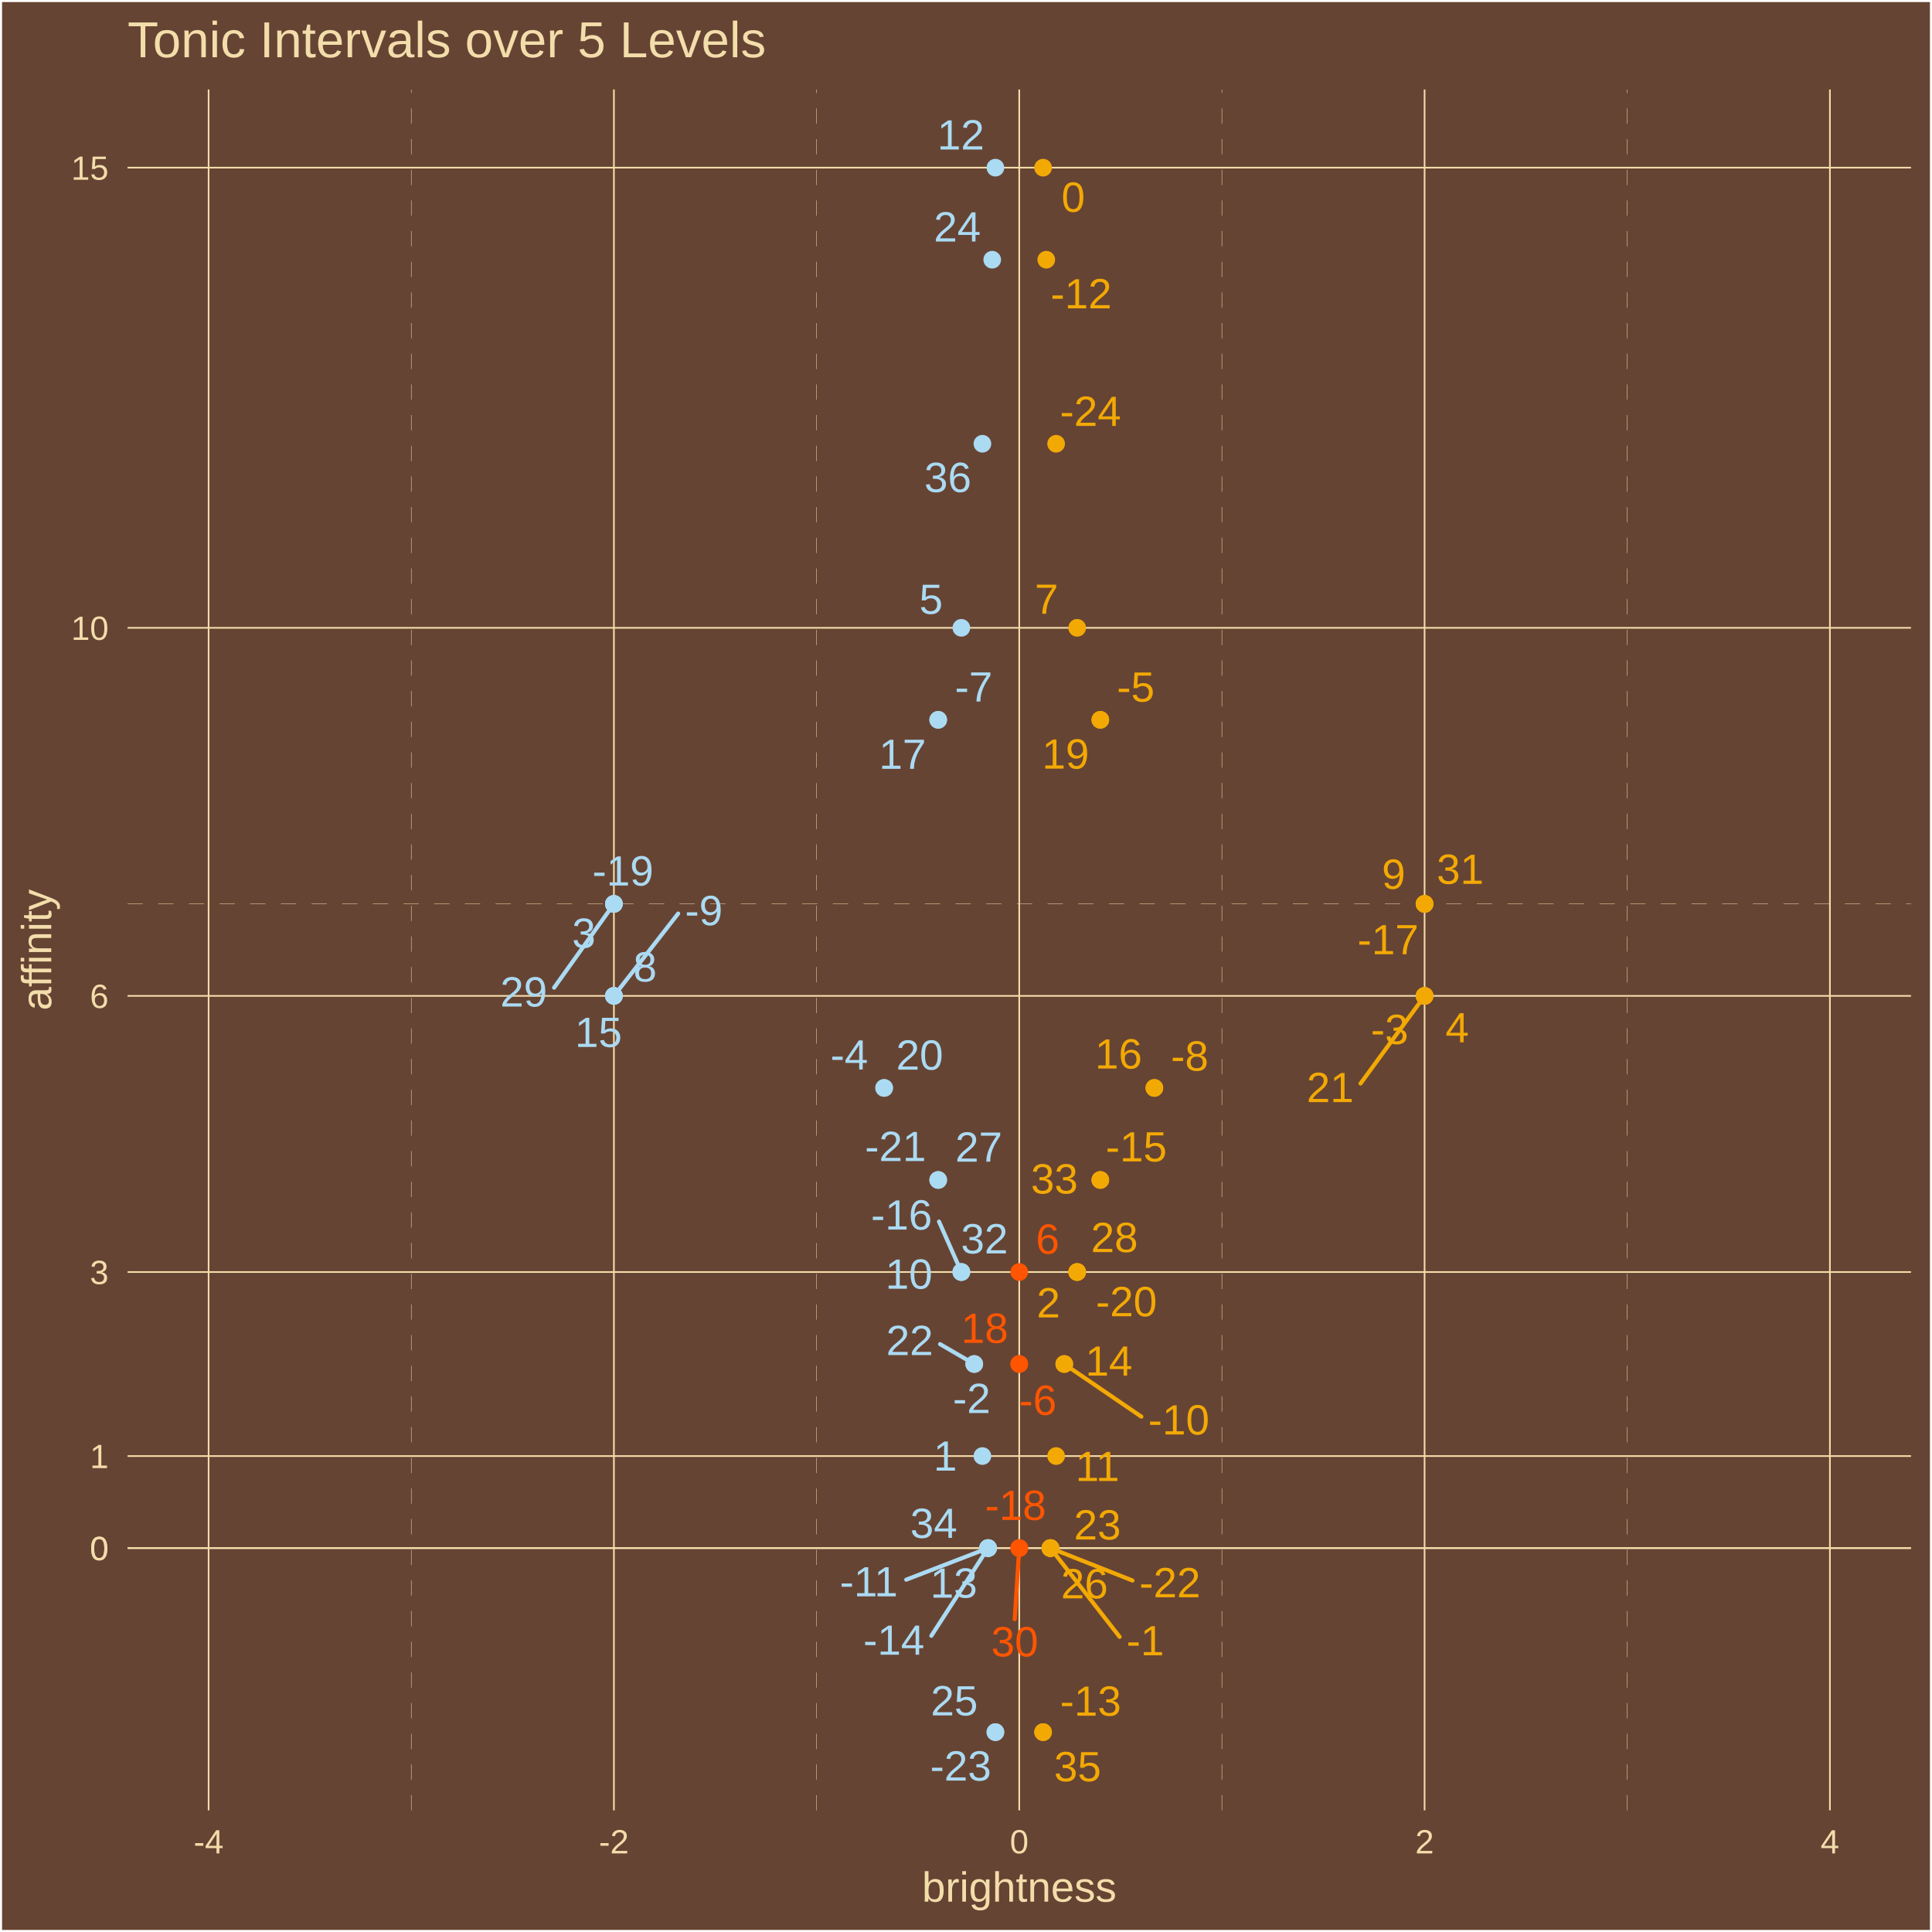
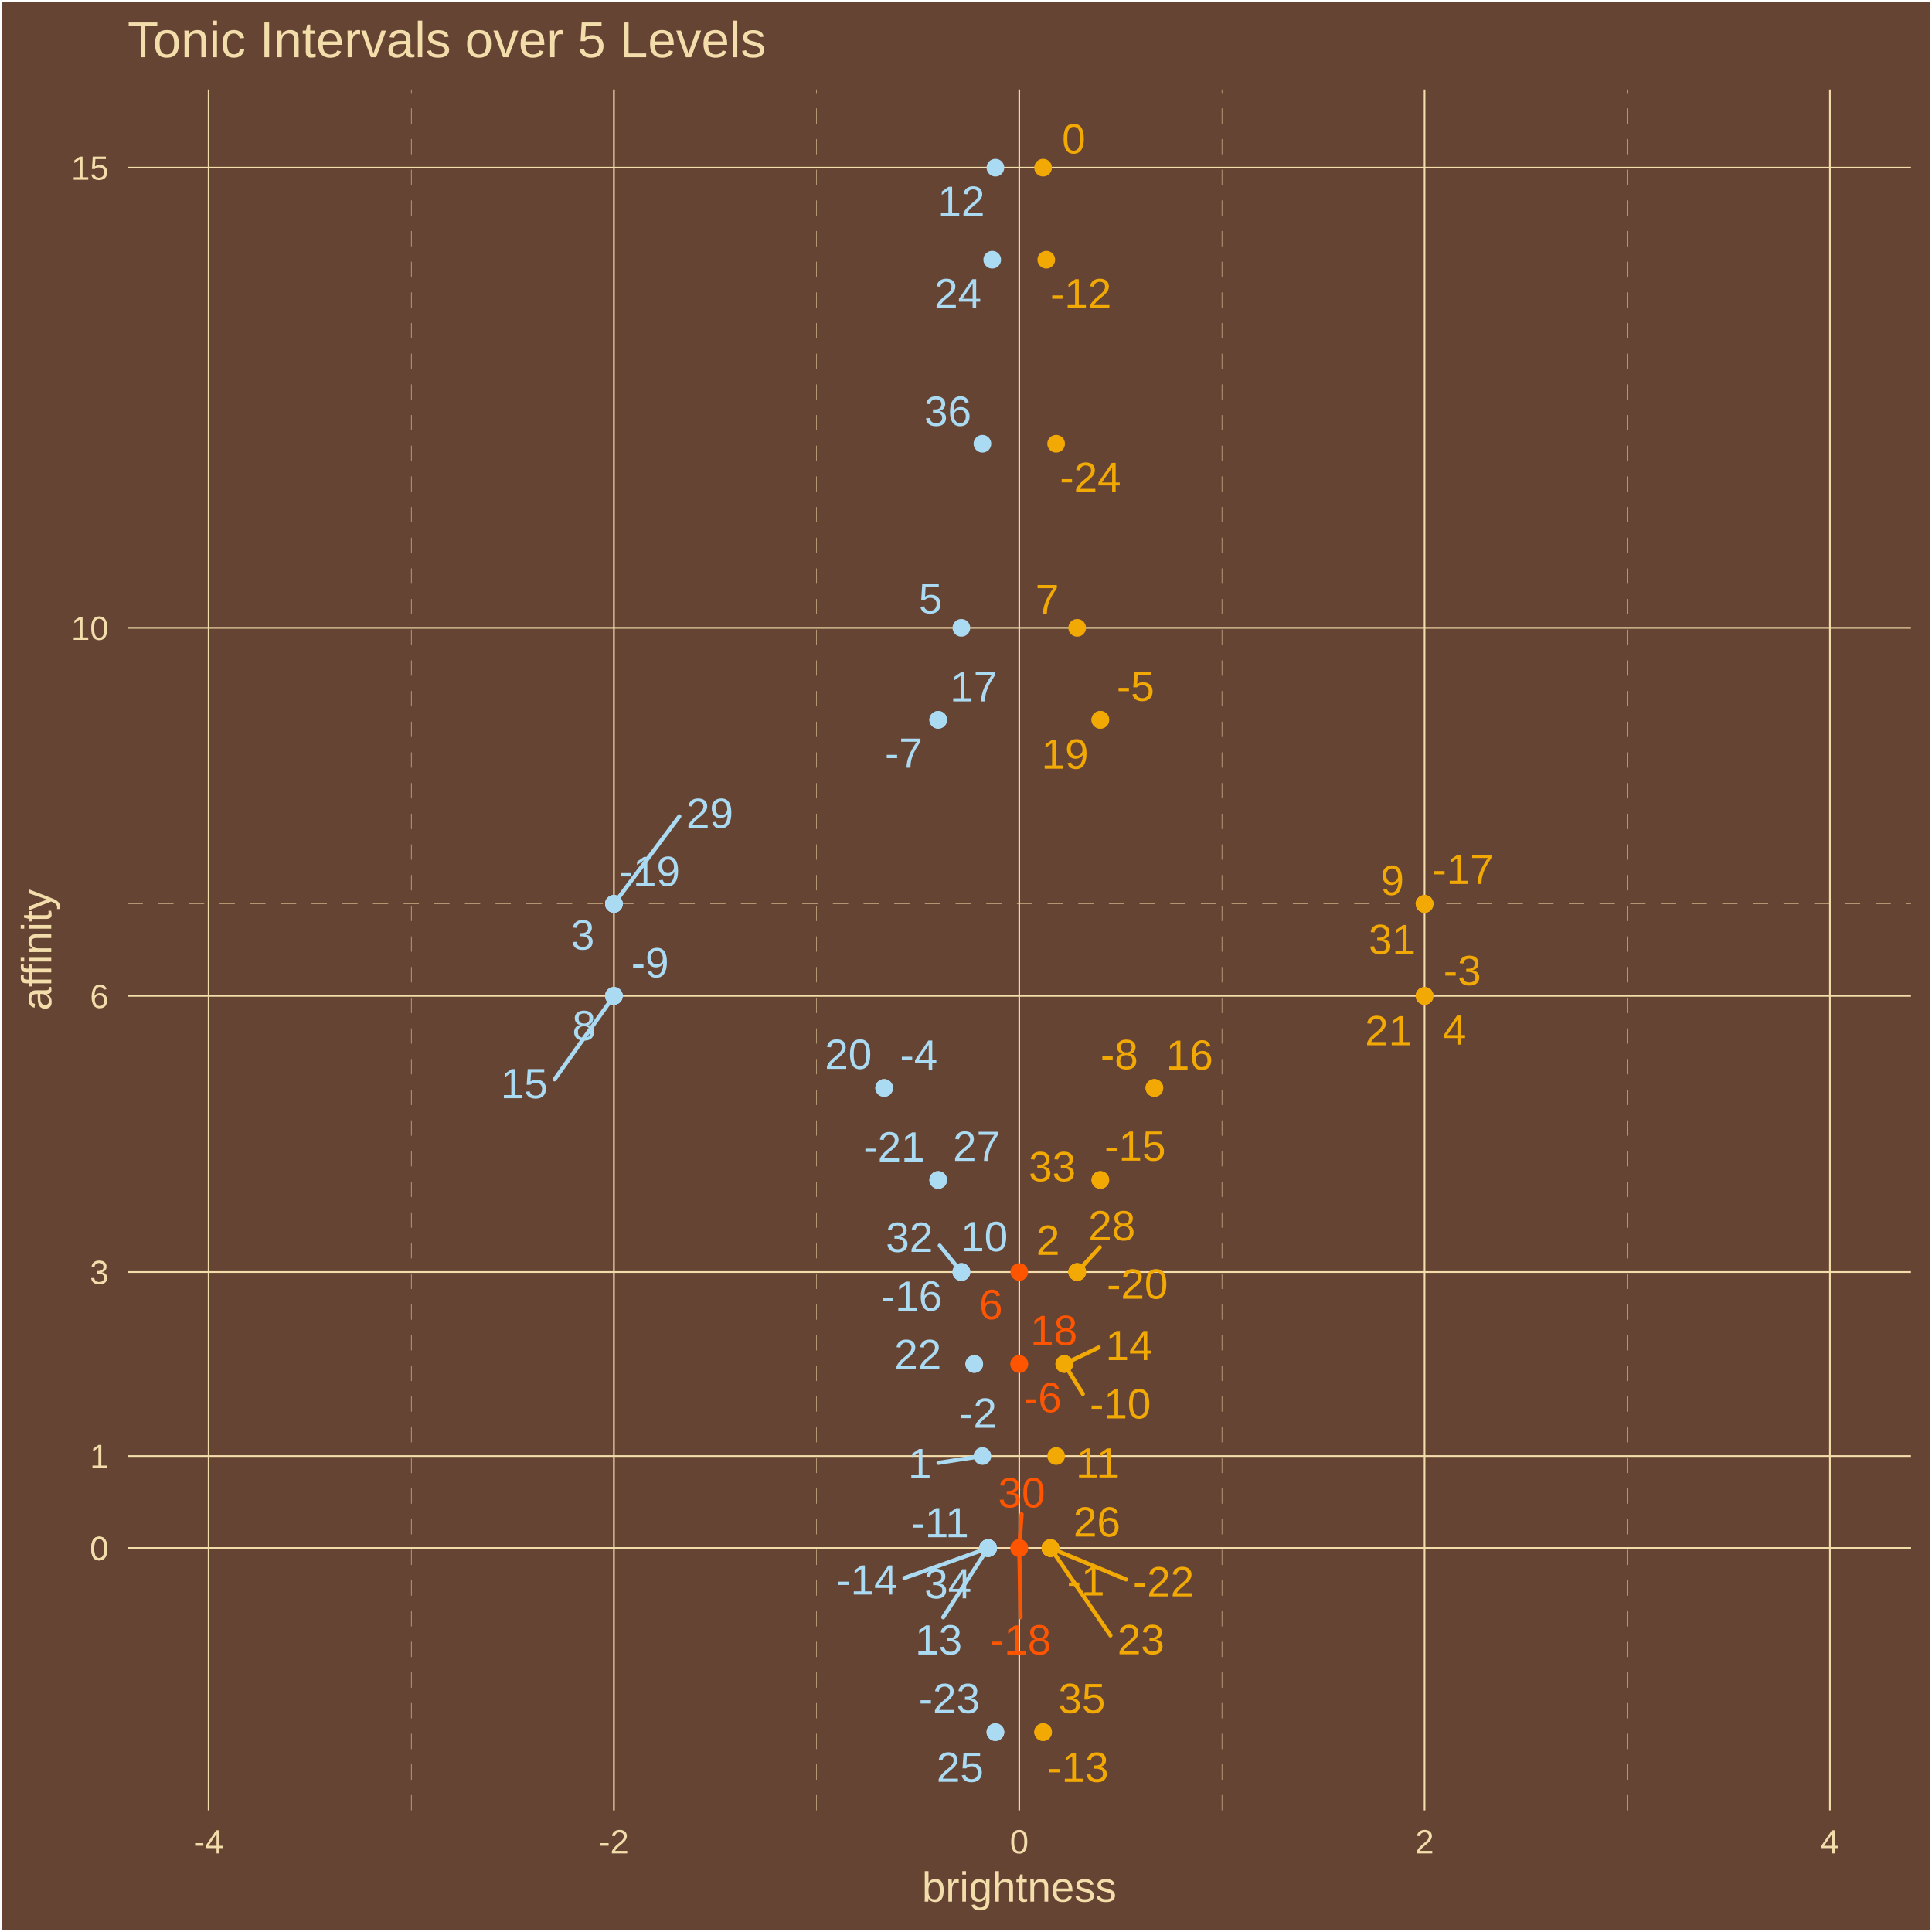
<svg xmlns="http://www.w3.org/2000/svg" class="svglite" width="504.00pt" height="504.00pt" viewBox="0 0 504.00 504.00">
  <defs>
    <style type="text/css">
    .svglite line, .svglite polyline, .svglite polygon, .svglite path, .svglite rect, .svglite circle {
      fill: none;
      stroke: #000000;
      stroke-linecap: round;
      stroke-linejoin: round;
      stroke-miterlimit: 10.00;
    }
    .svglite text {
      white-space: pre;
    }
  </style>
  </defs>
  <rect width="100%" height="100%" style="stroke: none; fill: #664433;" />
  <defs>
    <clipPath id="cpMC4wMHw1MDQuMDB8MC4wMHw1MDQuMDA=">
      <rect x="0.00" y="0.00" width="504.00" height="504.00" />
    </clipPath>
  </defs>
  <g clip-path="url(#cpMC4wMHw1MDQuMDB8MC4wMHw1MDQuMDA=)">
    <rect x="0.00" y="0" width="504.00" height="504.00" style="stroke-width: 1.07; stroke: #FFFFFF; fill: #664433;" />
  </g>
  <defs>
    <clipPath id="cpMzMuMjd8NDk4LjUyfDIzLjM0fDQ3Mi4yNw==">
      <rect x="33.27" y="23.34" width="465.25" height="448.93" />
    </clipPath>
  </defs>
  <g clip-path="url(#cpMzMuMjd8NDk4LjUyfDIzLjM0fDQ3Mi4yNw==)">
    <rect x="33.27" y="23.34" width="465.25" height="448.93" style="stroke-width: 1.07; stroke: none; fill: #664433;" />
    <polyline points="33.27,235.80 498.52,235.80 " style="stroke-width: 0.11; stroke: #F3DDAB; stroke-dasharray: 4.00,4.00; stroke-linecap: butt;" />
    <polyline points="107.29,472.27 107.29,23.34 " style="stroke-width: 0.11; stroke: #F3DDAB; stroke-dasharray: 4.00,4.00; stroke-linecap: butt;" />
    <polyline points="213.02,472.27 213.02,23.34 " style="stroke-width: 0.11; stroke: #F3DDAB; stroke-dasharray: 4.00,4.00; stroke-linecap: butt;" />
    <polyline points="318.76,472.27 318.76,23.34 " style="stroke-width: 0.11; stroke: #F3DDAB; stroke-dasharray: 4.00,4.00; stroke-linecap: butt;" />
    <polyline points="424.50,472.27 424.50,23.34 " style="stroke-width: 0.11; stroke: #F3DDAB; stroke-dasharray: 4.00,4.00; stroke-linecap: butt;" />
    <polyline points="33.27,403.85 498.52,403.85 " style="stroke-width: 0.43; stroke: #F3DDAB; stroke-linecap: butt;" />
    <polyline points="33.27,403.85 498.52,403.85 " style="stroke-width: 0.43; stroke: #F3DDAB; stroke-linecap: butt;" />
    <polyline points="33.27,379.84 498.52,379.84 " style="stroke-width: 0.43; stroke: #F3DDAB; stroke-linecap: butt;" />
    <polyline points="33.27,331.83 498.52,331.83 " style="stroke-width: 0.43; stroke: #F3DDAB; stroke-linecap: butt;" />
    <polyline points="33.27,259.80 498.52,259.80 " style="stroke-width: 0.43; stroke: #F3DDAB; stroke-linecap: butt;" />
    <polyline points="33.27,163.78 498.52,163.78 " style="stroke-width: 0.43; stroke: #F3DDAB; stroke-linecap: butt;" />
    <polyline points="33.27,43.74 498.52,43.74 " style="stroke-width: 0.43; stroke: #F3DDAB; stroke-linecap: butt;" />
    <polyline points="54.42,472.27 54.42,23.34 " style="stroke-width: 0.43; stroke: #F3DDAB; stroke-linecap: butt;" />
    <polyline points="160.15,472.27 160.15,23.34 " style="stroke-width: 0.43; stroke: #F3DDAB; stroke-linecap: butt;" />
    <polyline points="265.89,472.27 265.89,23.34 " style="stroke-width: 0.43; stroke: #F3DDAB; stroke-linecap: butt;" />
    <polyline points="371.63,472.27 371.63,23.34 " style="stroke-width: 0.43; stroke: #F3DDAB; stroke-linecap: butt;" />
    <polyline points="477.37,472.27 477.37,23.34 " style="stroke-width: 0.43; stroke: #F3DDAB; stroke-linecap: butt;" />
    <circle cx="275.51" cy="115.76" r="1.95" style="stroke-width: 0.71; stroke: #F3A904; fill: #F3A904;" />
    <circle cx="259.67" cy="451.86" r="1.95" style="stroke-width: 0.71; stroke: #ABDAF3; fill: #ABDAF3;" />
    <circle cx="274.03" cy="403.85" r="1.95" style="stroke-width: 0.71; stroke: #F3A904; fill: #F3A904;" />
    <circle cx="244.75" cy="307.82" r="1.95" style="stroke-width: 0.71; stroke: #ABDAF3; fill: #ABDAF3;" />
    <circle cx="281.00" cy="331.83" r="1.95" style="stroke-width: 0.71; stroke: #F3A904; fill: #F3A904;" />
    <circle cx="160.15" cy="235.80" r="1.95" style="stroke-width: 0.71; stroke: #ABDAF3; fill: #ABDAF3;" />
    <circle cx="265.89" cy="403.85" r="1.95" style="stroke-width: 0.71; stroke: #FF5500; fill: #FF5500;" />
    <circle cx="371.63" cy="235.80" r="1.95" style="stroke-width: 0.71; stroke: #F3A904; fill: #F3A904;" />
    <circle cx="250.79" cy="331.83" r="1.95" style="stroke-width: 0.71; stroke: #ABDAF3; fill: #ABDAF3;" />
    <circle cx="287.04" cy="307.82" r="1.95" style="stroke-width: 0.71; stroke: #F3A904; fill: #F3A904;" />
    <circle cx="257.76" cy="403.85" r="1.95" style="stroke-width: 0.71; stroke: #ABDAF3; fill: #ABDAF3;" />
    <circle cx="272.11" cy="451.86" r="1.95" style="stroke-width: 0.71; stroke: #F3A904; fill: #F3A904;" />
    <circle cx="272.94" cy="67.75" r="1.95" style="stroke-width: 0.71; stroke: #F3A904; fill: #F3A904;" />
    <circle cx="257.76" cy="403.85" r="1.95" style="stroke-width: 0.71; stroke: #ABDAF3; fill: #ABDAF3;" />
    <circle cx="277.64" cy="355.83" r="1.95" style="stroke-width: 0.71; stroke: #F3A904; fill: #F3A904;" />
    <circle cx="160.15" cy="259.80" r="1.95" style="stroke-width: 0.71; stroke: #ABDAF3; fill: #ABDAF3;" />
    <circle cx="301.14" cy="283.81" r="1.95" style="stroke-width: 0.71; stroke: #F3A904; fill: #F3A904;" />
    <circle cx="244.75" cy="187.78" r="1.95" style="stroke-width: 0.71; stroke: #ABDAF3; fill: #ABDAF3;" />
    <circle cx="265.89" cy="355.83" r="1.95" style="stroke-width: 0.71; stroke: #FF5500; fill: #FF5500;" />
    <circle cx="287.04" cy="187.78" r="1.95" style="stroke-width: 0.71; stroke: #F3A904; fill: #F3A904;" />
    <circle cx="230.65" cy="283.81" r="1.95" style="stroke-width: 0.71; stroke: #ABDAF3; fill: #ABDAF3;" />
    <circle cx="371.63" cy="259.80" r="1.95" style="stroke-width: 0.71; stroke: #F3A904; fill: #F3A904;" />
    <circle cx="254.15" cy="355.83" r="1.95" style="stroke-width: 0.71; stroke: #ABDAF3; fill: #ABDAF3;" />
    <circle cx="274.03" cy="403.85" r="1.95" style="stroke-width: 0.71; stroke: #F3A904; fill: #F3A904;" />
    <circle cx="272.11" cy="43.74" r="1.95" style="stroke-width: 0.71; stroke: #F3A904; fill: #F3A904;" />
    <circle cx="256.28" cy="379.84" r="1.95" style="stroke-width: 0.71; stroke: #ABDAF3; fill: #ABDAF3;" />
    <circle cx="281.00" cy="331.83" r="1.95" style="stroke-width: 0.71; stroke: #F3A904; fill: #F3A904;" />
    <circle cx="160.15" cy="235.80" r="1.95" style="stroke-width: 0.71; stroke: #ABDAF3; fill: #ABDAF3;" />
    <circle cx="371.63" cy="259.80" r="1.95" style="stroke-width: 0.71; stroke: #F3A904; fill: #F3A904;" />
    <circle cx="250.79" cy="163.78" r="1.95" style="stroke-width: 0.71; stroke: #ABDAF3; fill: #ABDAF3;" />
    <circle cx="265.89" cy="331.83" r="1.95" style="stroke-width: 0.71; stroke: #FF5500; fill: #FF5500;" />
    <circle cx="281.00" cy="163.78" r="1.95" style="stroke-width: 0.71; stroke: #F3A904; fill: #F3A904;" />
    <circle cx="160.15" cy="259.80" r="1.95" style="stroke-width: 0.71; stroke: #ABDAF3; fill: #ABDAF3;" />
    <circle cx="371.63" cy="235.80" r="1.95" style="stroke-width: 0.71; stroke: #F3A904; fill: #F3A904;" />
    <circle cx="250.79" cy="331.83" r="1.95" style="stroke-width: 0.71; stroke: #ABDAF3; fill: #ABDAF3;" />
    <circle cx="275.51" cy="379.84" r="1.95" style="stroke-width: 0.71; stroke: #F3A904; fill: #F3A904;" />
    <circle cx="259.67" cy="43.74" r="1.95" style="stroke-width: 0.71; stroke: #ABDAF3; fill: #ABDAF3;" />
    <circle cx="257.76" cy="403.85" r="1.95" style="stroke-width: 0.71; stroke: #ABDAF3; fill: #ABDAF3;" />
    <circle cx="277.64" cy="355.83" r="1.95" style="stroke-width: 0.71; stroke: #F3A904; fill: #F3A904;" />
    <circle cx="160.15" cy="259.80" r="1.95" style="stroke-width: 0.71; stroke: #ABDAF3; fill: #ABDAF3;" />
    <circle cx="301.14" cy="283.81" r="1.95" style="stroke-width: 0.71; stroke: #F3A904; fill: #F3A904;" />
    <circle cx="244.75" cy="187.78" r="1.95" style="stroke-width: 0.71; stroke: #ABDAF3; fill: #ABDAF3;" />
    <circle cx="265.89" cy="355.83" r="1.95" style="stroke-width: 0.71; stroke: #FF5500; fill: #FF5500;" />
    <circle cx="287.04" cy="187.78" r="1.95" style="stroke-width: 0.71; stroke: #F3A904; fill: #F3A904;" />
    <circle cx="230.65" cy="283.81" r="1.95" style="stroke-width: 0.71; stroke: #ABDAF3; fill: #ABDAF3;" />
    <circle cx="371.63" cy="259.80" r="1.95" style="stroke-width: 0.71; stroke: #F3A904; fill: #F3A904;" />
    <circle cx="254.15" cy="355.83" r="1.95" style="stroke-width: 0.71; stroke: #ABDAF3; fill: #ABDAF3;" />
    <circle cx="274.03" cy="403.85" r="1.95" style="stroke-width: 0.71; stroke: #F3A904; fill: #F3A904;" />
    <circle cx="258.84" cy="67.75" r="1.95" style="stroke-width: 0.71; stroke: #ABDAF3; fill: #ABDAF3;" />
    <circle cx="259.67" cy="451.86" r="1.95" style="stroke-width: 0.71; stroke: #ABDAF3; fill: #ABDAF3;" />
    <circle cx="274.03" cy="403.85" r="1.95" style="stroke-width: 0.71; stroke: #F3A904; fill: #F3A904;" />
    <circle cx="244.75" cy="307.82" r="1.95" style="stroke-width: 0.71; stroke: #ABDAF3; fill: #ABDAF3;" />
    <circle cx="281.00" cy="331.83" r="1.95" style="stroke-width: 0.71; stroke: #F3A904; fill: #F3A904;" />
    <circle cx="160.15" cy="235.80" r="1.95" style="stroke-width: 0.71; stroke: #ABDAF3; fill: #ABDAF3;" />
    <circle cx="265.89" cy="403.85" r="1.95" style="stroke-width: 0.71; stroke: #FF5500; fill: #FF5500;" />
    <circle cx="371.63" cy="235.80" r="1.95" style="stroke-width: 0.71; stroke: #F3A904; fill: #F3A904;" />
    <circle cx="250.79" cy="331.83" r="1.95" style="stroke-width: 0.71; stroke: #ABDAF3; fill: #ABDAF3;" />
    <circle cx="287.04" cy="307.82" r="1.95" style="stroke-width: 0.71; stroke: #F3A904; fill: #F3A904;" />
    <circle cx="257.76" cy="403.85" r="1.95" style="stroke-width: 0.71; stroke: #ABDAF3; fill: #ABDAF3;" />
    <circle cx="272.11" cy="451.86" r="1.95" style="stroke-width: 0.71; stroke: #F3A904; fill: #F3A904;" />
    <circle cx="256.28" cy="115.76" r="1.95" style="stroke-width: 0.71; stroke: #ABDAF3; fill: #ABDAF3;" />
-     <line x1="295.42" y1="412.31" x2="275.08" y2="404.26" style="stroke-width: 1.07; stroke: #F3A904;" />
-     <line x1="244.96" y1="318.67" x2="250.34" y2="330.81" style="stroke-width: 1.07; stroke: #ABDAF3;" />
-     <line x1="242.96" y1="426.73" x2="257.16" y2="404.78" style="stroke-width: 1.07; stroke: #ABDAF3;" />
-     <line x1="236.41" y1="412.09" x2="256.70" y2="404.26" style="stroke-width: 1.07; stroke: #ABDAF3;" />
-     <line x1="297.74" y1="369.56" x2="278.57" y2="356.47" style="stroke-width: 1.07; stroke: #F3A904;" />
-     <line x1="176.91" y1="238.32" x2="160.84" y2="258.92" style="stroke-width: 1.07; stroke: #ABDAF3;" />
-     <line x1="292.07" y1="427.00" x2="274.71" y2="404.73" style="stroke-width: 1.07; stroke: #F3A904;" />
-     <line x1="354.93" y1="282.65" x2="370.98" y2="260.70" style="stroke-width: 1.07; stroke: #F3A904;" />
-     <line x1="245.24" y1="350.65" x2="253.17" y2="355.26" style="stroke-width: 1.07; stroke: #ABDAF3;" />
-     <line x1="144.55" y1="257.65" x2="159.51" y2="236.70" style="stroke-width: 1.07; stroke: #ABDAF3;" />
-     <line x1="264.71" y1="422.38" x2="265.82" y2="404.95" style="stroke-width: 1.07; stroke: #FF5500;" />
-     <text x="284.48" y="111.11" text-anchor="middle" style="font-size: 11.04px;fill: #F3A904; font-family: &quot;Arial&quot;;" textLength="15.94px" lengthAdjust="spacingAndGlyphs">-24</text>
-     <text x="250.62" y="464.50" text-anchor="middle" style="font-size: 11.04px;fill: #ABDAF3; font-family: &quot;Arial&quot;;" textLength="15.94px" lengthAdjust="spacingAndGlyphs">-23</text>
-     <text x="305.19" y="416.68" text-anchor="middle" style="font-size: 11.04px;fill: #F3A904; font-family: &quot;Arial&quot;;" textLength="15.94px" lengthAdjust="spacingAndGlyphs">-22</text>
-     <text x="233.61" y="302.88" text-anchor="middle" style="font-size: 11.04px;fill: #ABDAF3; font-family: &quot;Arial&quot;;" textLength="15.94px" lengthAdjust="spacingAndGlyphs">-21</text>
-     <text x="293.84" y="343.37" text-anchor="middle" style="font-size: 11.04px;fill: #F3A904; font-family: &quot;Arial&quot;;" textLength="15.94px" lengthAdjust="spacingAndGlyphs">-20</text>
-     <text x="162.50" y="231.01" text-anchor="middle" style="font-size: 11.04px;fill: #ABDAF3; font-family: &quot;Arial&quot;;" textLength="15.94px" lengthAdjust="spacingAndGlyphs">-19</text>
-     <text x="264.93" y="396.51" text-anchor="middle" style="font-size: 11.04px;fill: #FF5500; font-family: &quot;Arial&quot;;" textLength="15.94px" lengthAdjust="spacingAndGlyphs">-18</text>
-     <text x="362.10" y="248.93" text-anchor="middle" style="font-size: 11.04px;fill: #F3A904; font-family: &quot;Arial&quot;;" textLength="15.94px" lengthAdjust="spacingAndGlyphs">-17</text>
-     <text x="235.19" y="320.76" text-anchor="middle" style="font-size: 11.04px;fill: #ABDAF3; font-family: &quot;Arial&quot;;" textLength="15.94px" lengthAdjust="spacingAndGlyphs">-16</text>
-     <text x="296.42" y="302.98" text-anchor="middle" style="font-size: 11.04px;fill: #F3A904; font-family: &quot;Arial&quot;;" textLength="15.94px" lengthAdjust="spacingAndGlyphs">-15</text>
-     <text x="233.19" y="431.67" text-anchor="middle" style="font-size: 11.04px;fill: #ABDAF3; font-family: &quot;Arial&quot;;" textLength="15.94px" lengthAdjust="spacingAndGlyphs">-14</text>
-     <text x="284.51" y="447.58" text-anchor="middle" style="font-size: 11.04px;fill: #F3A904; font-family: &quot;Arial&quot;;" textLength="15.94px" lengthAdjust="spacingAndGlyphs">-13</text>
-     <text x="282.04" y="80.44" text-anchor="middle" style="font-size: 11.04px;fill: #F3A904; font-family: &quot;Arial&quot;;" textLength="15.94px" lengthAdjust="spacingAndGlyphs">-12</text>
-     <text x="226.64" y="416.44" text-anchor="middle" style="font-size: 11.04px;fill: #ABDAF3; font-family: &quot;Arial&quot;;" textLength="15.94px" lengthAdjust="spacingAndGlyphs">-11</text>
-     <text x="307.51" y="374.21" text-anchor="middle" style="font-size: 11.04px;fill: #F3A904; font-family: &quot;Arial&quot;;" textLength="15.94px" lengthAdjust="spacingAndGlyphs">-10</text>
-     <text x="183.61" y="241.35" text-anchor="middle" style="font-size: 11.04px;fill: #ABDAF3; font-family: &quot;Arial&quot;;" textLength="9.81px" lengthAdjust="spacingAndGlyphs">-9</text>
-     <text x="310.35" y="279.30" text-anchor="middle" style="font-size: 11.04px;fill: #F3A904; font-family: &quot;Arial&quot;;" textLength="9.81px" lengthAdjust="spacingAndGlyphs">-8</text>
-     <text x="254.00" y="183.01" text-anchor="middle" style="font-size: 11.04px;fill: #ABDAF3; font-family: &quot;Arial&quot;;" textLength="9.81px" lengthAdjust="spacingAndGlyphs">-7</text>
-     <text x="270.71" y="369.10" text-anchor="middle" style="font-size: 11.04px;fill: #FF5500; font-family: &quot;Arial&quot;;" textLength="9.81px" lengthAdjust="spacingAndGlyphs">-6</text>
-     <text x="296.28" y="183.03" text-anchor="middle" style="font-size: 11.04px;fill: #F3A904; font-family: &quot;Arial&quot;;" textLength="9.81px" lengthAdjust="spacingAndGlyphs">-5</text>
-     <text x="221.54" y="279.00" text-anchor="middle" style="font-size: 11.04px;fill: #ABDAF3; font-family: &quot;Arial&quot;;" textLength="9.81px" lengthAdjust="spacingAndGlyphs">-4</text>
-     <text x="362.51" y="272.36" text-anchor="middle" style="font-size: 11.04px;fill: #F3A904; font-family: &quot;Arial&quot;;" textLength="9.81px" lengthAdjust="spacingAndGlyphs">-3</text>
-     <text x="253.48" y="368.62" text-anchor="middle" style="font-size: 11.04px;fill: #ABDAF3; font-family: &quot;Arial&quot;;" textLength="9.81px" lengthAdjust="spacingAndGlyphs">-2</text>
-     <text x="298.77" y="431.81" text-anchor="middle" style="font-size: 11.04px;fill: #F3A904; font-family: &quot;Arial&quot;;" textLength="9.81px" lengthAdjust="spacingAndGlyphs">-1</text>
-     <text x="279.97" y="55.25" text-anchor="middle" style="font-size: 11.04px;fill: #F3A904; font-family: &quot;Arial&quot;;" textLength="6.13px" lengthAdjust="spacingAndGlyphs">0</text>
-     <text x="246.58" y="383.65" text-anchor="middle" style="font-size: 11.04px;fill: #ABDAF3; font-family: &quot;Arial&quot;;" textLength="6.13px" lengthAdjust="spacingAndGlyphs">1</text>
-     <text x="273.50" y="343.68" text-anchor="middle" style="font-size: 11.04px;fill: #F3A904; font-family: &quot;Arial&quot;;" textLength="6.13px" lengthAdjust="spacingAndGlyphs">2</text>
-     <text x="152.30" y="247.26" text-anchor="middle" style="font-size: 11.04px;fill: #ABDAF3; font-family: &quot;Arial&quot;;" textLength="6.13px" lengthAdjust="spacingAndGlyphs">3</text>
-     <text x="380.14" y="271.91" text-anchor="middle" style="font-size: 11.04px;fill: #F3A904; font-family: &quot;Arial&quot;;" textLength="6.13px" lengthAdjust="spacingAndGlyphs">4</text>
-     <text x="242.88" y="160.14" text-anchor="middle" style="font-size: 11.04px;fill: #ABDAF3; font-family: &quot;Arial&quot;;" textLength="6.13px" lengthAdjust="spacingAndGlyphs">5</text>
-     <text x="273.29" y="327.07" text-anchor="middle" style="font-size: 11.04px;fill: #FF5500; font-family: &quot;Arial&quot;;" textLength="6.13px" lengthAdjust="spacingAndGlyphs">6</text>
-     <text x="273.00" y="160.12" text-anchor="middle" style="font-size: 11.04px;fill: #F3A904; font-family: &quot;Arial&quot;;" textLength="6.13px" lengthAdjust="spacingAndGlyphs">7</text>
-     <text x="168.28" y="256.05" text-anchor="middle" style="font-size: 11.04px;fill: #ABDAF3; font-family: &quot;Arial&quot;;" textLength="6.13px" lengthAdjust="spacingAndGlyphs">8</text>
-     <text x="363.55" y="231.87" text-anchor="middle" style="font-size: 11.04px;fill: #F3A904; font-family: &quot;Arial&quot;;" textLength="6.13px" lengthAdjust="spacingAndGlyphs">9</text>
-     <text x="237.11" y="336.19" text-anchor="middle" style="font-size: 11.04px;fill: #ABDAF3; font-family: &quot;Arial&quot;;" textLength="12.27px" lengthAdjust="spacingAndGlyphs">10</text>
-     <text x="286.29" y="386.35" text-anchor="middle" style="font-size: 11.04px;fill: #F3A904; font-family: &quot;Arial&quot;;" textLength="12.27px" lengthAdjust="spacingAndGlyphs">11</text>
-     <text x="250.65" y="39.00" text-anchor="middle" style="font-size: 11.04px;fill: #ABDAF3; font-family: &quot;Arial&quot;;" textLength="12.27px" lengthAdjust="spacingAndGlyphs">12</text>
-     <text x="248.81" y="416.79" text-anchor="middle" style="font-size: 11.04px;fill: #ABDAF3; font-family: &quot;Arial&quot;;" textLength="12.27px" lengthAdjust="spacingAndGlyphs">13</text>
-     <text x="289.28" y="358.87" text-anchor="middle" style="font-size: 11.04px;fill: #F3A904; font-family: &quot;Arial&quot;;" textLength="12.27px" lengthAdjust="spacingAndGlyphs">14</text>
-     <text x="156.12" y="273.12" text-anchor="middle" style="font-size: 11.04px;fill: #ABDAF3; font-family: &quot;Arial&quot;;" textLength="12.27px" lengthAdjust="spacingAndGlyphs">15</text>
-     <text x="291.80" y="278.75" text-anchor="middle" style="font-size: 11.04px;fill: #F3A904; font-family: &quot;Arial&quot;;" textLength="12.27px" lengthAdjust="spacingAndGlyphs">16</text>
-     <text x="235.44" y="200.57" text-anchor="middle" style="font-size: 11.04px;fill: #ABDAF3; font-family: &quot;Arial&quot;;" textLength="12.27px" lengthAdjust="spacingAndGlyphs">17</text>
-     <text x="256.88" y="350.31" text-anchor="middle" style="font-size: 11.04px;fill: #FF5500; font-family: &quot;Arial&quot;;" textLength="12.27px" lengthAdjust="spacingAndGlyphs">18</text>
-     <text x="277.98" y="200.51" text-anchor="middle" style="font-size: 11.04px;fill: #F3A904; font-family: &quot;Arial&quot;;" textLength="12.27px" lengthAdjust="spacingAndGlyphs">19</text>
-     <text x="239.90" y="279.05" text-anchor="middle" style="font-size: 11.04px;fill: #ABDAF3; font-family: &quot;Arial&quot;;" textLength="12.27px" lengthAdjust="spacingAndGlyphs">20</text>
-     <text x="347.00" y="287.51" text-anchor="middle" style="font-size: 11.04px;fill: #F3A904; font-family: &quot;Arial&quot;;" textLength="12.27px" lengthAdjust="spacingAndGlyphs">21</text>
-     <text x="237.31" y="353.50" text-anchor="middle" style="font-size: 11.04px;fill: #ABDAF3; font-family: &quot;Arial&quot;;" textLength="12.27px" lengthAdjust="spacingAndGlyphs">22</text>
-     <text x="286.28" y="401.61" text-anchor="middle" style="font-size: 11.04px;fill: #F3A904; font-family: &quot;Arial&quot;;" textLength="12.27px" lengthAdjust="spacingAndGlyphs">23</text>
-     <text x="249.73" y="63.00" text-anchor="middle" style="font-size: 11.04px;fill: #ABDAF3; font-family: &quot;Arial&quot;;" textLength="12.27px" lengthAdjust="spacingAndGlyphs">24</text>
-     <text x="248.94" y="447.49" text-anchor="middle" style="font-size: 11.04px;fill: #ABDAF3; font-family: &quot;Arial&quot;;" textLength="12.27px" lengthAdjust="spacingAndGlyphs">25</text>
-     <text x="282.91" y="416.97" text-anchor="middle" style="font-size: 11.04px;fill: #F3A904; font-family: &quot;Arial&quot;;" textLength="12.27px" lengthAdjust="spacingAndGlyphs">26</text>
-     <text x="255.33" y="303.05" text-anchor="middle" style="font-size: 11.04px;fill: #ABDAF3; font-family: &quot;Arial&quot;;" textLength="12.27px" lengthAdjust="spacingAndGlyphs">27</text>
-     <text x="290.72" y="326.63" text-anchor="middle" style="font-size: 11.04px;fill: #F3A904; font-family: &quot;Arial&quot;;" textLength="12.27px" lengthAdjust="spacingAndGlyphs">28</text>
-     <text x="136.62" y="262.57" text-anchor="middle" style="font-size: 11.04px;fill: #ABDAF3; font-family: &quot;Arial&quot;;" textLength="12.27px" lengthAdjust="spacingAndGlyphs">29</text>
-     <text x="264.71" y="432.10" text-anchor="middle" style="font-size: 11.04px;fill: #FF5500; font-family: &quot;Arial&quot;;" textLength="12.27px" lengthAdjust="spacingAndGlyphs">30</text>
-     <text x="380.93" y="230.57" text-anchor="middle" style="font-size: 11.04px;fill: #F3A904; font-family: &quot;Arial&quot;;" textLength="12.27px" lengthAdjust="spacingAndGlyphs">31</text>
-     <text x="256.81" y="326.98" text-anchor="middle" style="font-size: 11.04px;fill: #ABDAF3; font-family: &quot;Arial&quot;;" textLength="12.27px" lengthAdjust="spacingAndGlyphs">32</text>
-     <text x="275.06" y="311.36" text-anchor="middle" style="font-size: 11.04px;fill: #F3A904; font-family: &quot;Arial&quot;;" textLength="12.27px" lengthAdjust="spacingAndGlyphs">33</text>
-     <text x="243.58" y="401.20" text-anchor="middle" style="font-size: 11.04px;fill: #ABDAF3; font-family: &quot;Arial&quot;;" textLength="12.27px" lengthAdjust="spacingAndGlyphs">34</text>
-     <text x="281.11" y="464.67" text-anchor="middle" style="font-size: 11.04px;fill: #F3A904; font-family: &quot;Arial&quot;;" textLength="12.27px" lengthAdjust="spacingAndGlyphs">35</text>
-     <text x="247.26" y="128.36" text-anchor="middle" style="font-size: 11.04px;fill: #ABDAF3; font-family: &quot;Arial&quot;;" textLength="12.27px" lengthAdjust="spacingAndGlyphs">36</text>
+     <line x1="293.75" y1="412.03" x2="275.08" y2="404.28" style="stroke-width: 1.07; stroke: #F3A904;" />
+     <line x1="266.23" y1="421.90" x2="265.91" y2="404.95" style="stroke-width: 1.07; stroke: #FF5500;" />
+     <line x1="235.95" y1="411.66" x2="256.69" y2="404.23" style="stroke-width: 1.07; stroke: #ABDAF3;" />
+     <line x1="282.48" y1="363.63" x2="278.23" y2="356.78" style="stroke-width: 1.07; stroke: #F3A904;" />
+     <line x1="244.83" y1="381.61" x2="255.15" y2="380.01" style="stroke-width: 1.07; stroke: #ABDAF3;" />
+     <line x1="246.05" y1="421.90" x2="257.15" y2="404.78" style="stroke-width: 1.07; stroke: #ABDAF3;" />
+     <line x1="286.60" y1="351.52" x2="278.66" y2="355.34" style="stroke-width: 1.07; stroke: #F3A904;" />
+     <line x1="144.68" y1="281.56" x2="159.51" y2="260.71" style="stroke-width: 1.07; stroke: #ABDAF3;" />
+     <line x1="289.69" y1="426.64" x2="274.66" y2="404.76" style="stroke-width: 1.07; stroke: #F3A904;" />
+     <line x1="286.89" y1="325.37" x2="281.75" y2="331.00" style="stroke-width: 1.07; stroke: #F3A904;" />
+     <line x1="177.22" y1="212.96" x2="160.82" y2="234.90" style="stroke-width: 1.07; stroke: #ABDAF3;" />
+     <line x1="266.51" y1="395.02" x2="265.97" y2="402.75" style="stroke-width: 1.07; stroke: #FF5500;" />
+     <line x1="245.15" y1="324.92" x2="250.08" y2="330.96" style="stroke-width: 1.07; stroke: #ABDAF3;" />
+     <text x="284.45" y="128.34" text-anchor="middle" style="font-size: 11.04px;fill: #F3A904; font-family: &quot;Arial&quot;;" textLength="15.94px" lengthAdjust="spacingAndGlyphs">-24</text>
+     <text x="247.64" y="446.90" text-anchor="middle" style="font-size: 11.04px;fill: #ABDAF3; font-family: &quot;Arial&quot;;" textLength="15.94px" lengthAdjust="spacingAndGlyphs">-23</text>
+     <text x="303.52" y="416.44" text-anchor="middle" style="font-size: 11.04px;fill: #F3A904; font-family: &quot;Arial&quot;;" textLength="15.94px" lengthAdjust="spacingAndGlyphs">-22</text>
+     <text x="233.25" y="303.01" text-anchor="middle" style="font-size: 11.04px;fill: #ABDAF3; font-family: &quot;Arial&quot;;" textLength="15.94px" lengthAdjust="spacingAndGlyphs">-21</text>
+     <text x="296.70" y="338.79" text-anchor="middle" style="font-size: 11.04px;fill: #F3A904; font-family: &quot;Arial&quot;;" textLength="15.94px" lengthAdjust="spacingAndGlyphs">-20</text>
+     <text x="169.42" y="231.13" text-anchor="middle" style="font-size: 11.04px;fill: #ABDAF3; font-family: &quot;Arial&quot;;" textLength="15.94px" lengthAdjust="spacingAndGlyphs">-19</text>
+     <text x="266.23" y="431.61" text-anchor="middle" style="font-size: 11.04px;fill: #FF5500; font-family: &quot;Arial&quot;;" textLength="15.94px" lengthAdjust="spacingAndGlyphs">-18</text>
+     <text x="381.64" y="230.60" text-anchor="middle" style="font-size: 11.04px;fill: #F3A904; font-family: &quot;Arial&quot;;" textLength="15.94px" lengthAdjust="spacingAndGlyphs">-17</text>
+     <text x="237.80" y="341.92" text-anchor="middle" style="font-size: 11.04px;fill: #ABDAF3; font-family: &quot;Arial&quot;;" textLength="15.94px" lengthAdjust="spacingAndGlyphs">-16</text>
+     <text x="296.12" y="302.78" text-anchor="middle" style="font-size: 11.04px;fill: #F3A904; font-family: &quot;Arial&quot;;" textLength="15.94px" lengthAdjust="spacingAndGlyphs">-15</text>
+     <text x="226.18" y="415.97" text-anchor="middle" style="font-size: 11.04px;fill: #ABDAF3; font-family: &quot;Arial&quot;;" textLength="15.94px" lengthAdjust="spacingAndGlyphs">-14</text>
+     <text x="281.23" y="464.84" text-anchor="middle" style="font-size: 11.04px;fill: #F3A904; font-family: &quot;Arial&quot;;" textLength="15.94px" lengthAdjust="spacingAndGlyphs">-13</text>
+     <text x="281.97" y="80.42" text-anchor="middle" style="font-size: 11.04px;fill: #F3A904; font-family: &quot;Arial&quot;;" textLength="15.94px" lengthAdjust="spacingAndGlyphs">-12</text>
+     <text x="245.18" y="401.02" text-anchor="middle" style="font-size: 11.04px;fill: #ABDAF3; font-family: &quot;Arial&quot;;" textLength="15.94px" lengthAdjust="spacingAndGlyphs">-11</text>
+     <text x="292.25" y="370.03" text-anchor="middle" style="font-size: 11.04px;fill: #F3A904; font-family: &quot;Arial&quot;;" textLength="15.94px" lengthAdjust="spacingAndGlyphs">-10</text>
+     <text x="169.58" y="254.96" text-anchor="middle" style="font-size: 11.04px;fill: #ABDAF3; font-family: &quot;Arial&quot;;" textLength="9.81px" lengthAdjust="spacingAndGlyphs">-9</text>
+     <text x="291.99" y="278.91" text-anchor="middle" style="font-size: 11.04px;fill: #F3A904; font-family: &quot;Arial&quot;;" textLength="9.81px" lengthAdjust="spacingAndGlyphs">-8</text>
+     <text x="235.75" y="200.27" text-anchor="middle" style="font-size: 11.04px;fill: #ABDAF3; font-family: &quot;Arial&quot;;" textLength="9.81px" lengthAdjust="spacingAndGlyphs">-7</text>
+     <text x="272.03" y="368.40" text-anchor="middle" style="font-size: 11.04px;fill: #FF5500; font-family: &quot;Arial&quot;;" textLength="9.81px" lengthAdjust="spacingAndGlyphs">-6</text>
+     <text x="296.22" y="182.81" text-anchor="middle" style="font-size: 11.04px;fill: #F3A904; font-family: &quot;Arial&quot;;" textLength="9.81px" lengthAdjust="spacingAndGlyphs">-5</text>
+     <text x="239.68" y="279.03" text-anchor="middle" style="font-size: 11.04px;fill: #ABDAF3; font-family: &quot;Arial&quot;;" textLength="9.81px" lengthAdjust="spacingAndGlyphs">-4</text>
+     <text x="381.47" y="257.00" text-anchor="middle" style="font-size: 11.04px;fill: #F3A904; font-family: &quot;Arial&quot;;" textLength="9.81px" lengthAdjust="spacingAndGlyphs">-3</text>
+     <text x="255.13" y="372.46" text-anchor="middle" style="font-size: 11.04px;fill: #ABDAF3; font-family: &quot;Arial&quot;;" textLength="9.81px" lengthAdjust="spacingAndGlyphs">-2</text>
+     <text x="283.27" y="416.21" text-anchor="middle" style="font-size: 11.04px;fill: #F3A904; font-family: &quot;Arial&quot;;" textLength="9.81px" lengthAdjust="spacingAndGlyphs">-1</text>
+     <text x="280.09" y="40.01" text-anchor="middle" style="font-size: 11.04px;fill: #F3A904; font-family: &quot;Arial&quot;;" textLength="6.13px" lengthAdjust="spacingAndGlyphs">0</text>
+     <text x="239.96" y="385.59" text-anchor="middle" style="font-size: 11.04px;fill: #ABDAF3; font-family: &quot;Arial&quot;;" textLength="6.13px" lengthAdjust="spacingAndGlyphs">1</text>
+     <text x="273.38" y="327.35" text-anchor="middle" style="font-size: 11.04px;fill: #F3A904; font-family: &quot;Arial&quot;;" textLength="6.13px" lengthAdjust="spacingAndGlyphs">2</text>
+     <text x="152.01" y="247.71" text-anchor="middle" style="font-size: 11.04px;fill: #ABDAF3; font-family: &quot;Arial&quot;;" textLength="6.13px" lengthAdjust="spacingAndGlyphs">3</text>
+     <text x="379.44" y="272.51" text-anchor="middle" style="font-size: 11.04px;fill: #F3A904; font-family: &quot;Arial&quot;;" textLength="6.13px" lengthAdjust="spacingAndGlyphs">4</text>
+     <text x="242.73" y="160.00" text-anchor="middle" style="font-size: 11.04px;fill: #ABDAF3; font-family: &quot;Arial&quot;;" textLength="6.13px" lengthAdjust="spacingAndGlyphs">5</text>
+     <text x="258.50" y="344.14" text-anchor="middle" style="font-size: 11.04px;fill: #FF5500; font-family: &quot;Arial&quot;;" textLength="6.13px" lengthAdjust="spacingAndGlyphs">6</text>
+     <text x="273.17" y="160.21" text-anchor="middle" style="font-size: 11.04px;fill: #F3A904; font-family: &quot;Arial&quot;;" textLength="6.13px" lengthAdjust="spacingAndGlyphs">7</text>
+     <text x="152.35" y="271.36" text-anchor="middle" style="font-size: 11.04px;fill: #ABDAF3; font-family: &quot;Arial&quot;;" textLength="6.13px" lengthAdjust="spacingAndGlyphs">8</text>
+     <text x="363.22" y="233.48" text-anchor="middle" style="font-size: 11.04px;fill: #F3A904; font-family: &quot;Arial&quot;;" textLength="6.13px" lengthAdjust="spacingAndGlyphs">9</text>
+     <text x="256.77" y="326.40" text-anchor="middle" style="font-size: 11.04px;fill: #ABDAF3; font-family: &quot;Arial&quot;;" textLength="12.27px" lengthAdjust="spacingAndGlyphs">10</text>
+     <text x="286.37" y="385.44" text-anchor="middle" style="font-size: 11.04px;fill: #F3A904; font-family: &quot;Arial&quot;;" textLength="12.27px" lengthAdjust="spacingAndGlyphs">11</text>
+     <text x="250.77" y="56.31" text-anchor="middle" style="font-size: 11.04px;fill: #ABDAF3; font-family: &quot;Arial&quot;;" textLength="12.27px" lengthAdjust="spacingAndGlyphs">12</text>
+     <text x="244.87" y="431.61" text-anchor="middle" style="font-size: 11.04px;fill: #ABDAF3; font-family: &quot;Arial&quot;;" textLength="12.27px" lengthAdjust="spacingAndGlyphs">13</text>
+     <text x="294.54" y="354.82" text-anchor="middle" style="font-size: 11.04px;fill: #F3A904; font-family: &quot;Arial&quot;;" textLength="12.27px" lengthAdjust="spacingAndGlyphs">14</text>
+     <text x="136.74" y="286.49" text-anchor="middle" style="font-size: 11.04px;fill: #ABDAF3; font-family: &quot;Arial&quot;;" textLength="12.27px" lengthAdjust="spacingAndGlyphs">15</text>
+     <text x="310.32" y="279.06" text-anchor="middle" style="font-size: 11.04px;fill: #F3A904; font-family: &quot;Arial&quot;;" textLength="12.27px" lengthAdjust="spacingAndGlyphs">16</text>
+     <text x="253.96" y="182.98" text-anchor="middle" style="font-size: 11.04px;fill: #ABDAF3; font-family: &quot;Arial&quot;;" textLength="12.27px" lengthAdjust="spacingAndGlyphs">17</text>
+     <text x="274.92" y="350.88" text-anchor="middle" style="font-size: 11.04px;fill: #FF5500; font-family: &quot;Arial&quot;;" textLength="12.27px" lengthAdjust="spacingAndGlyphs">18</text>
+     <text x="277.81" y="200.53" text-anchor="middle" style="font-size: 11.04px;fill: #F3A904; font-family: &quot;Arial&quot;;" textLength="12.27px" lengthAdjust="spacingAndGlyphs">19</text>
+     <text x="221.30" y="278.84" text-anchor="middle" style="font-size: 11.04px;fill: #ABDAF3; font-family: &quot;Arial&quot;;" textLength="12.27px" lengthAdjust="spacingAndGlyphs">20</text>
+     <text x="362.21" y="272.67" text-anchor="middle" style="font-size: 11.04px;fill: #F3A904; font-family: &quot;Arial&quot;;" textLength="12.27px" lengthAdjust="spacingAndGlyphs">21</text>
+     <text x="239.44" y="357.17" text-anchor="middle" style="font-size: 11.04px;fill: #ABDAF3; font-family: &quot;Arial&quot;;" textLength="12.27px" lengthAdjust="spacingAndGlyphs">22</text>
+     <text x="297.62" y="431.54" text-anchor="middle" style="font-size: 11.04px;fill: #F3A904; font-family: &quot;Arial&quot;;" textLength="12.27px" lengthAdjust="spacingAndGlyphs">23</text>
+     <text x="249.90" y="80.42" text-anchor="middle" style="font-size: 11.04px;fill: #ABDAF3; font-family: &quot;Arial&quot;;" textLength="12.27px" lengthAdjust="spacingAndGlyphs">24</text>
+     <text x="250.44" y="464.83" text-anchor="middle" style="font-size: 11.04px;fill: #ABDAF3; font-family: &quot;Arial&quot;;" textLength="12.27px" lengthAdjust="spacingAndGlyphs">25</text>
+     <text x="286.15" y="400.85" text-anchor="middle" style="font-size: 11.04px;fill: #F3A904; font-family: &quot;Arial&quot;;" textLength="12.27px" lengthAdjust="spacingAndGlyphs">26</text>
+     <text x="254.73" y="302.84" text-anchor="middle" style="font-size: 11.04px;fill: #ABDAF3; font-family: &quot;Arial&quot;;" textLength="12.27px" lengthAdjust="spacingAndGlyphs">27</text>
+     <text x="290.05" y="323.57" text-anchor="middle" style="font-size: 11.04px;fill: #F3A904; font-family: &quot;Arial&quot;;" textLength="12.27px" lengthAdjust="spacingAndGlyphs">28</text>
+     <text x="185.16" y="216.01" text-anchor="middle" style="font-size: 11.04px;fill: #ABDAF3; font-family: &quot;Arial&quot;;" textLength="12.27px" lengthAdjust="spacingAndGlyphs">29</text>
+     <text x="266.51" y="393.22" text-anchor="middle" style="font-size: 11.04px;fill: #FF5500; font-family: &quot;Arial&quot;;" textLength="12.27px" lengthAdjust="spacingAndGlyphs">30</text>
+     <text x="363.17" y="248.89" text-anchor="middle" style="font-size: 11.04px;fill: #F3A904; font-family: &quot;Arial&quot;;" textLength="12.27px" lengthAdjust="spacingAndGlyphs">31</text>
+     <text x="237.22" y="326.59" text-anchor="middle" style="font-size: 11.04px;fill: #ABDAF3; font-family: &quot;Arial&quot;;" textLength="12.27px" lengthAdjust="spacingAndGlyphs">32</text>
+     <text x="274.49" y="308.14" text-anchor="middle" style="font-size: 11.04px;fill: #F3A904; font-family: &quot;Arial&quot;;" textLength="12.27px" lengthAdjust="spacingAndGlyphs">33</text>
+     <text x="247.30" y="416.96" text-anchor="middle" style="font-size: 11.04px;fill: #ABDAF3; font-family: &quot;Arial&quot;;" textLength="12.27px" lengthAdjust="spacingAndGlyphs">34</text>
+     <text x="282.21" y="446.89" text-anchor="middle" style="font-size: 11.04px;fill: #F3A904; font-family: &quot;Arial&quot;;" textLength="12.27px" lengthAdjust="spacingAndGlyphs">35</text>
+     <text x="247.27" y="111.09" text-anchor="middle" style="font-size: 11.04px;fill: #ABDAF3; font-family: &quot;Arial&quot;;" textLength="12.27px" lengthAdjust="spacingAndGlyphs">36</text>
  </g>
  <g clip-path="url(#cpMC4wMHw1MDQuMDB8MC4wMHw1MDQuMDA=)">
    <text x="28.34" y="407.00" text-anchor="end" style="font-size: 8.80px;fill: #F3DDAB; font-family: &quot;Arial&quot;;" textLength="4.90px" lengthAdjust="spacingAndGlyphs">0</text>
    <text x="28.34" y="407.00" text-anchor="end" style="font-size: 8.80px;fill: #F3DDAB; font-family: &quot;Arial&quot;;" textLength="4.90px" lengthAdjust="spacingAndGlyphs">0</text>
    <text x="28.34" y="382.99" text-anchor="end" style="font-size: 8.80px;fill: #F3DDAB; font-family: &quot;Arial&quot;;" textLength="4.90px" lengthAdjust="spacingAndGlyphs">1</text>
    <text x="28.34" y="334.98" text-anchor="end" style="font-size: 8.80px;fill: #F3DDAB; font-family: &quot;Arial&quot;;" textLength="4.90px" lengthAdjust="spacingAndGlyphs">3</text>
    <text x="28.34" y="262.96" text-anchor="end" style="font-size: 8.80px;fill: #F3DDAB; font-family: &quot;Arial&quot;;" textLength="4.90px" lengthAdjust="spacingAndGlyphs">6</text>
    <text x="28.34" y="166.93" text-anchor="end" style="font-size: 8.80px;fill: #F3DDAB; font-family: &quot;Arial&quot;;" textLength="9.79px" lengthAdjust="spacingAndGlyphs">10</text>
    <text x="28.34" y="46.90" text-anchor="end" style="font-size: 8.80px;fill: #F3DDAB; font-family: &quot;Arial&quot;;" textLength="9.79px" lengthAdjust="spacingAndGlyphs">15</text>
    <text x="54.42" y="483.50" text-anchor="middle" style="font-size: 8.80px;fill: #F3DDAB; font-family: &quot;Arial&quot;;" textLength="7.83px" lengthAdjust="spacingAndGlyphs">-4</text>
    <text x="160.15" y="483.50" text-anchor="middle" style="font-size: 8.80px;fill: #F3DDAB; font-family: &quot;Arial&quot;;" textLength="7.83px" lengthAdjust="spacingAndGlyphs">-2</text>
    <text x="265.89" y="483.50" text-anchor="middle" style="font-size: 8.80px;fill: #F3DDAB; font-family: &quot;Arial&quot;;" textLength="4.90px" lengthAdjust="spacingAndGlyphs">0</text>
    <text x="371.63" y="483.50" text-anchor="middle" style="font-size: 8.80px;fill: #F3DDAB; font-family: &quot;Arial&quot;;" textLength="4.90px" lengthAdjust="spacingAndGlyphs">2</text>
    <text x="477.37" y="483.50" text-anchor="middle" style="font-size: 8.80px;fill: #F3DDAB; font-family: &quot;Arial&quot;;" textLength="4.90px" lengthAdjust="spacingAndGlyphs">4</text>
    <text x="265.89" y="496.09" text-anchor="middle" style="font-size: 11.00px;fill: #F3DDAB; font-family: &quot;Arial&quot;;" textLength="50.76px" lengthAdjust="spacingAndGlyphs">brightness</text>
    <text transform="translate(13.37,247.80) rotate(-90)" text-anchor="middle" style="font-size: 11.00px;fill: #F3DDAB; font-family: &quot;Arial&quot;;" textLength="31.78px" lengthAdjust="spacingAndGlyphs">affinity</text>
    <text x="33.27" y="14.94" style="font-size: 13.20px;fill: #F3DDAB; font-family: &quot;Arial&quot;;" textLength="167.90px" lengthAdjust="spacingAndGlyphs">Tonic Intervals over 5 Levels</text>
  </g>
</svg>
